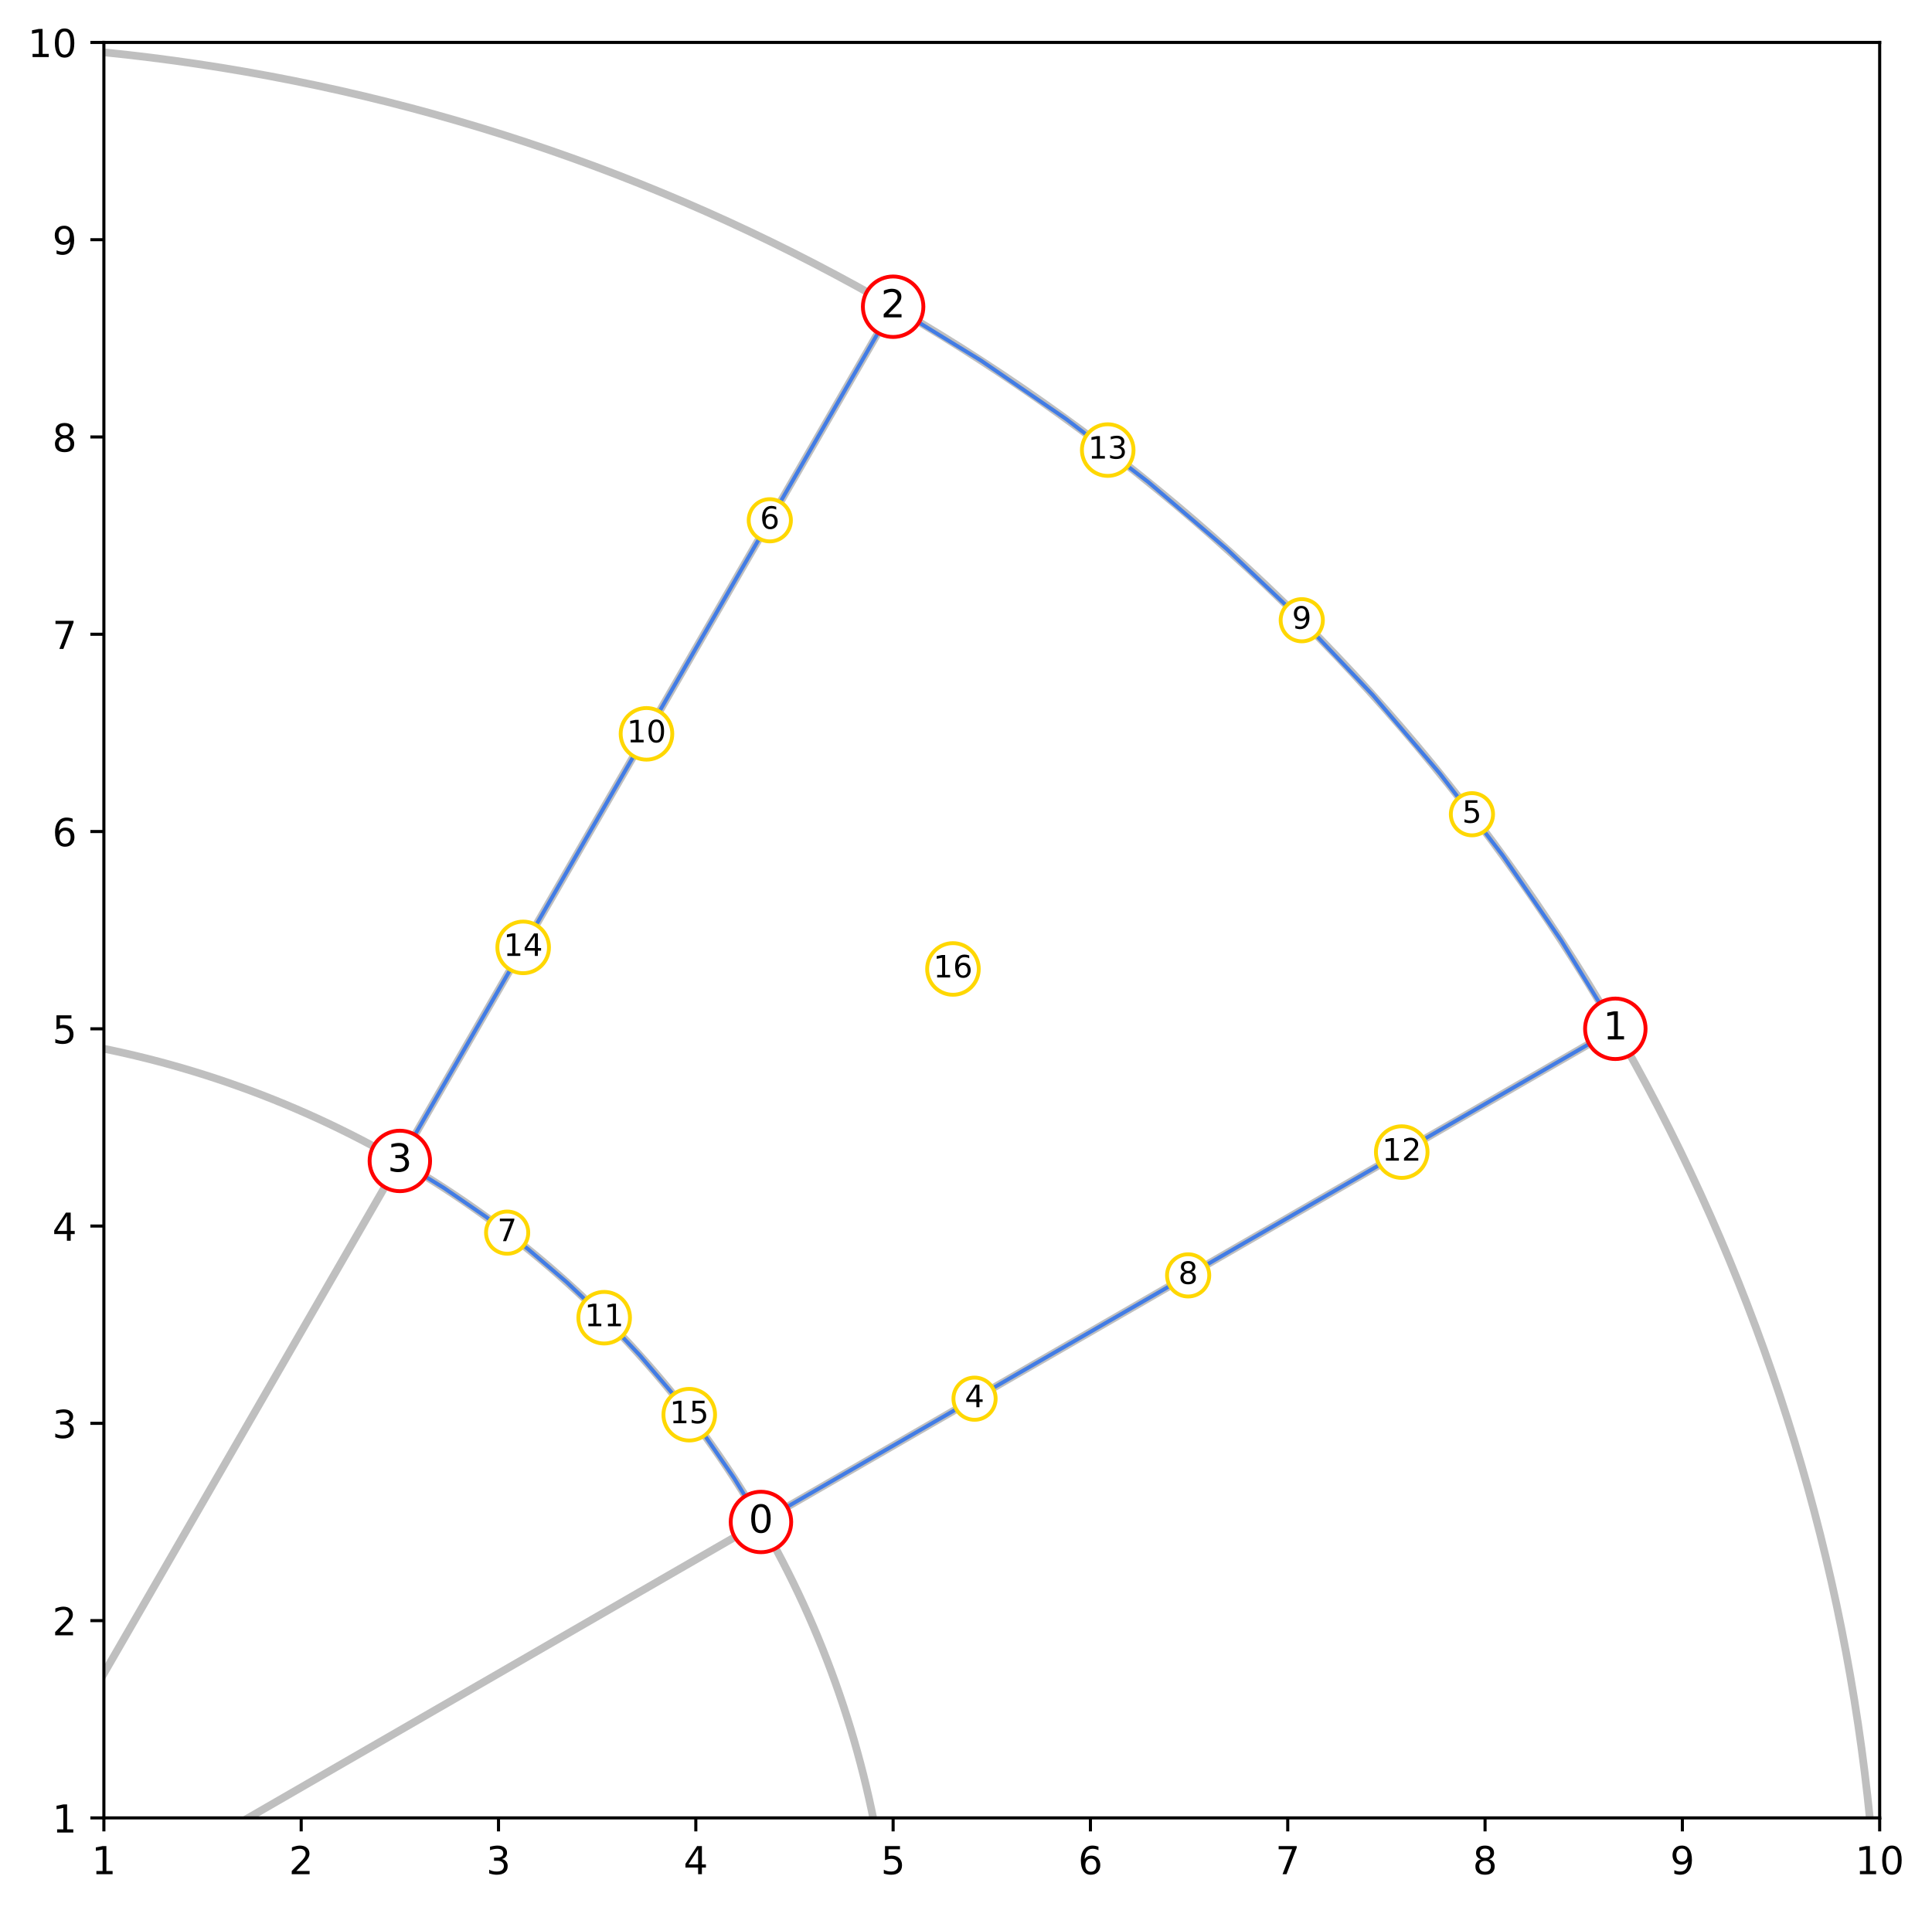
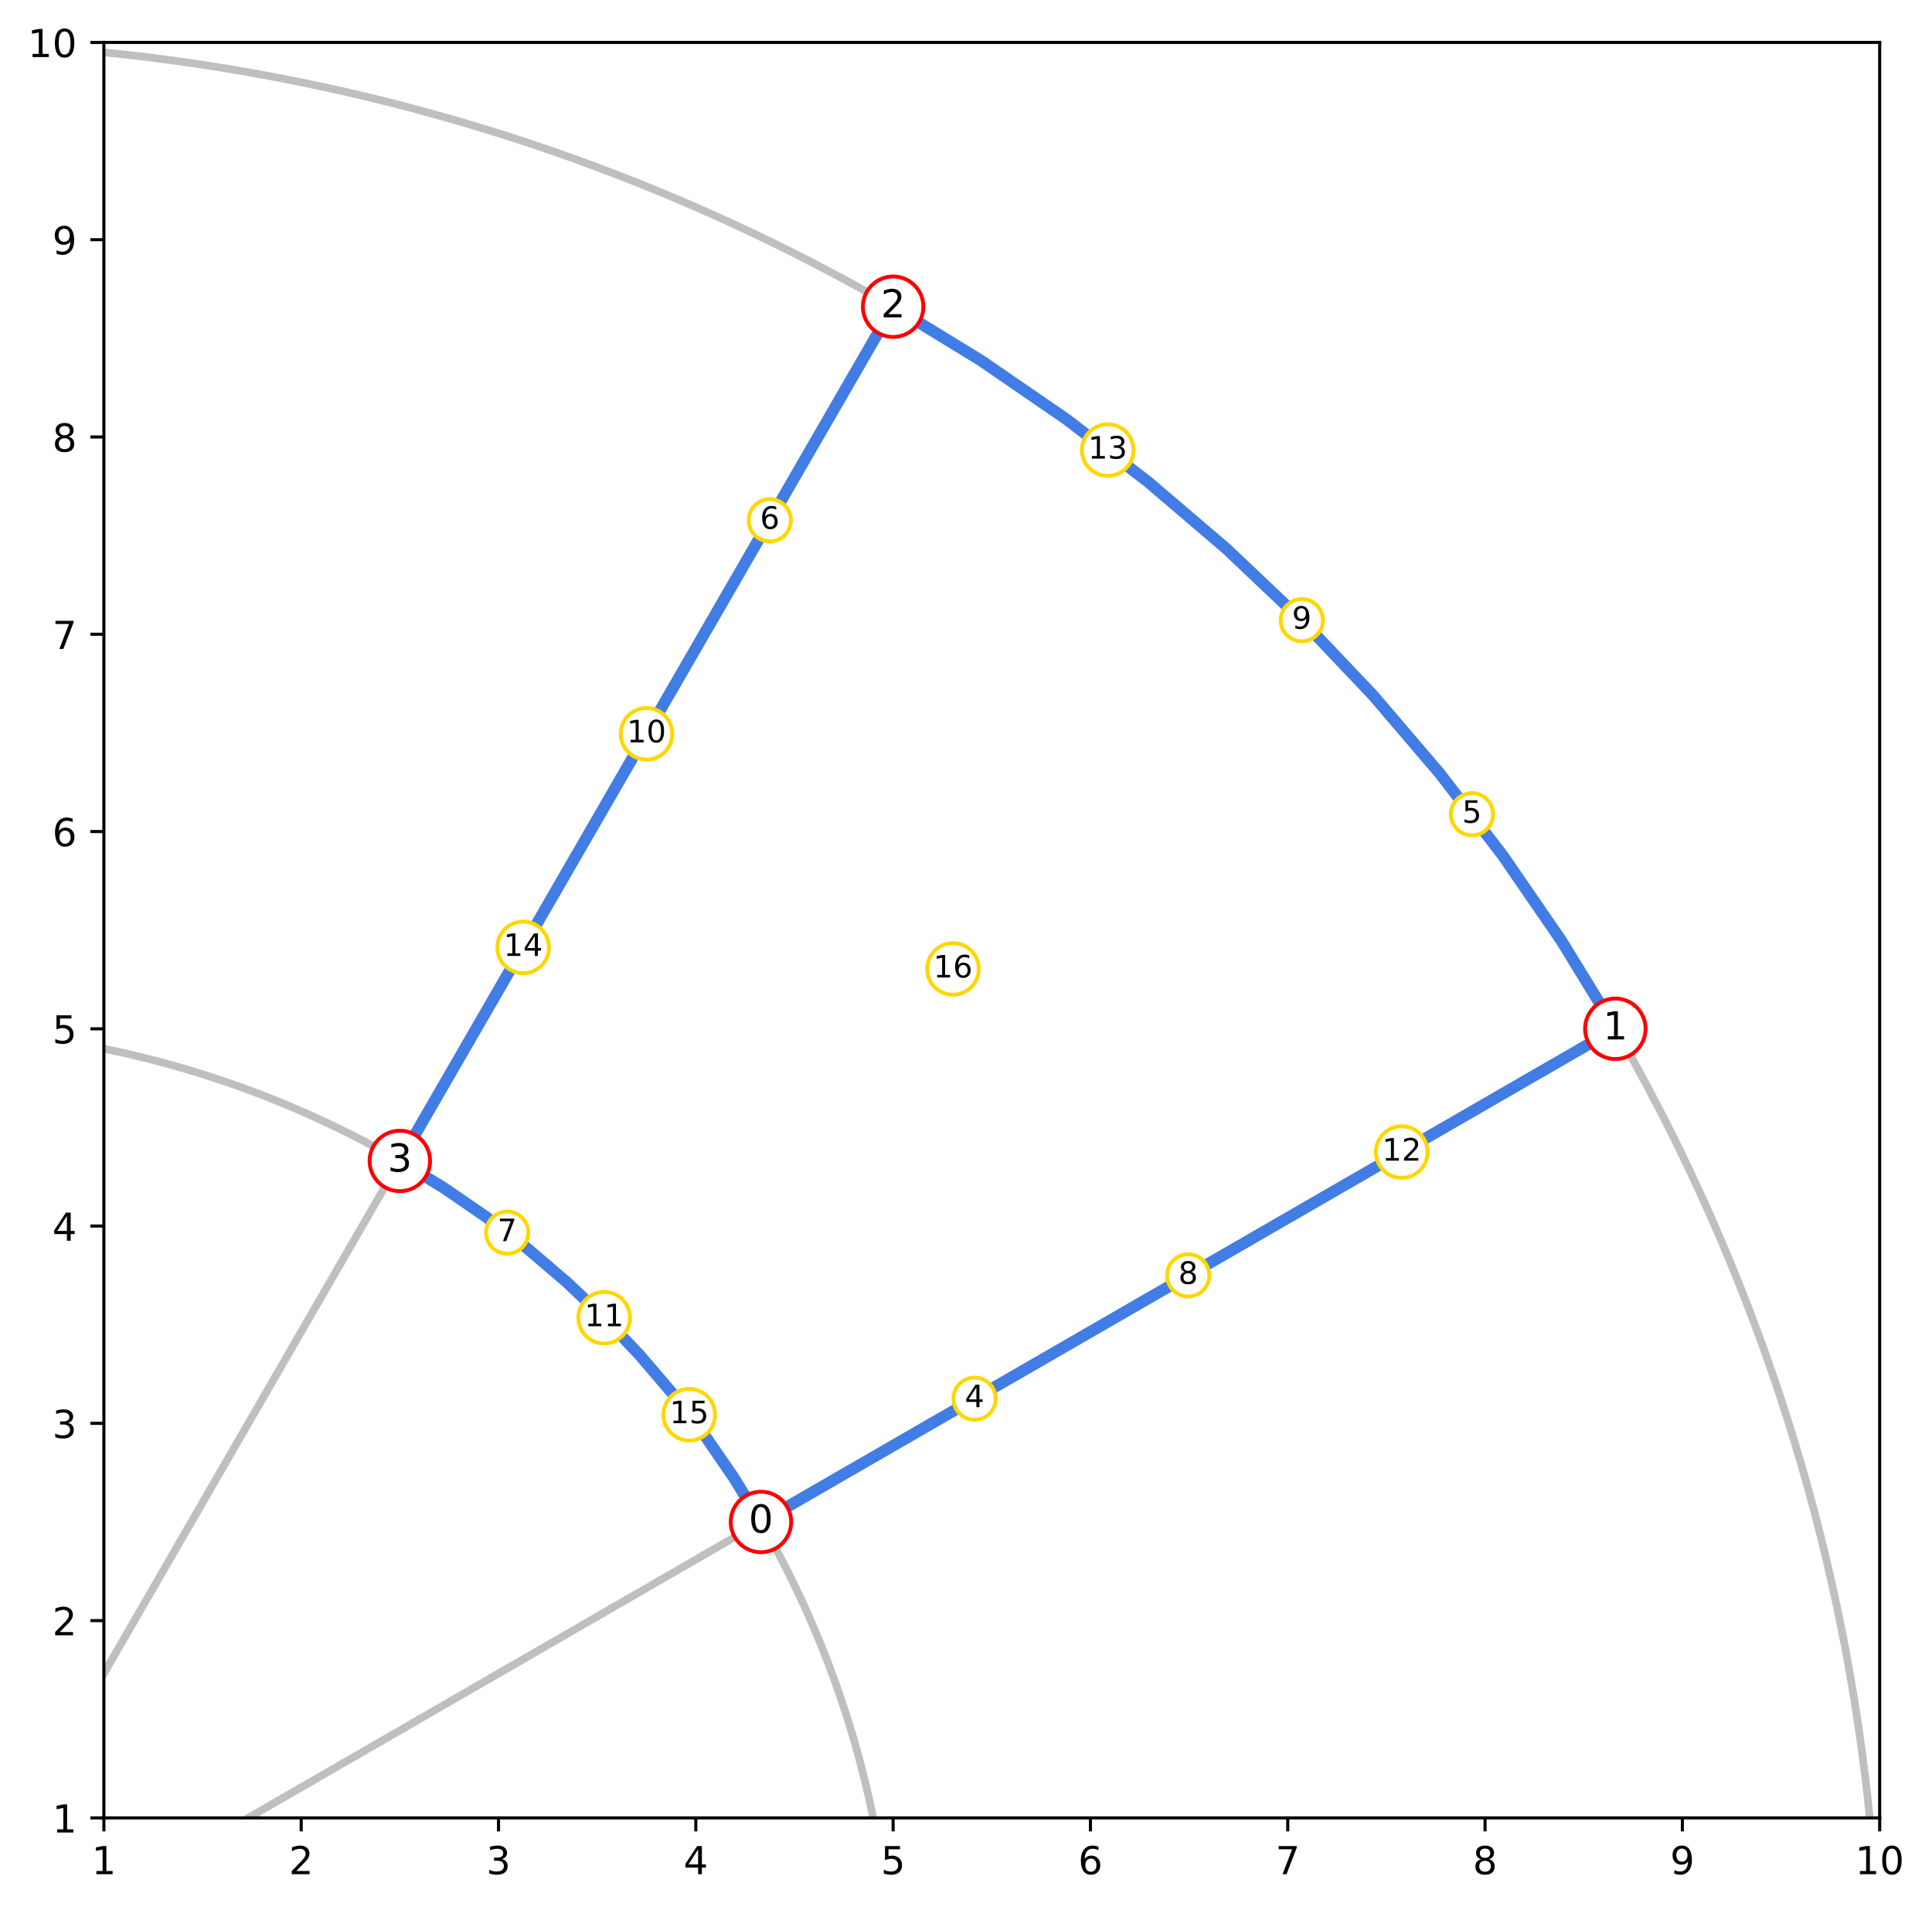
<svg xmlns="http://www.w3.org/2000/svg" xmlns:xlink="http://www.w3.org/1999/xlink" width="500.761pt" height="495.151pt" viewBox="0 0 500.761 495.151" version="1.1">
  <defs>
    <style type="text/css">*{stroke-linejoin: round; stroke-linecap: butt}</style>
  </defs>
  <g id="figure_1">
    <g id="patch_1">
      <path d="M 0 495.151  L 500.761 495.151  L 500.761 0  L 0 0  z " style="fill: #ffffff" />
    </g>
    <g id="axes_1">
      <g id="patch_2">
        <path d="M 26.925 471.273  L 487.199 471.273  L 487.199 10.999  L 26.925 10.999  z " style="fill: #ffffff" />
      </g>
      <g id="patch_3">
-         <path d="M -24.217 778.123  C 43.598 778.123 108.644 751.18 156.596 703.227  C 204.548 655.275 231.491 590.229 231.491 522.415  C 231.491 454.6 204.548 389.554 156.596 341.602  C 108.644 293.65 43.598 266.707 -24.217 266.707  C -92.031 266.707 -157.077 293.65 -205.029 341.602  C -252.981 389.554 -279.924 454.6 -279.924 522.415  C -279.924 590.229 -252.981 655.275 -205.029 703.227  C -157.077 751.18 -92.031 778.123 -24.217 778.123  " clip-path="url(#p66df00ab18)" style="fill: none; stroke: #bfbfbf; stroke-width: 2; stroke-linejoin: miter" />
+         <path d="M -24.217 778.123  C 43.598 778.123 108.644 751.18 156.596 703.227  C 204.548 655.275 231.491 590.229 231.491 522.415  C 231.491 454.6 204.548 389.554 156.596 341.602  C 108.644 293.65 43.598 266.707 -24.217 266.707  C -92.031 266.707 -157.077 293.65 -205.029 341.602  C -252.981 389.554 -279.924 454.6 -279.924 522.415  C -279.924 590.229 -252.981 655.275 -205.029 703.227  C -157.077 751.18 -92.031 778.123 -24.217 778.123  " clip-path="url(#pdb734597de)" style="fill: none; stroke: #bfbfbf; stroke-width: 2; stroke-linejoin: miter" />
      </g>
      <g id="patch_4">
-         <path d="M -24.217 1033.83  C 111.412 1033.83 241.505 979.944 337.409 884.04  C 433.313 788.136 487.199 658.044 487.199 522.415  C 487.199 386.786 433.313 256.694 337.409 160.789  C 241.505 64.885 111.412 10.999 -24.217 10.999  C -159.846 10.999 -289.938 64.885 -385.842 160.789  C -481.746 256.694 -535.632 386.786 -535.632 522.415  C -535.632 658.044 -481.746 788.136 -385.842 884.04  C -289.938 979.944 -159.846 1033.83 -24.217 1033.83  " clip-path="url(#p66df00ab18)" style="fill: none; stroke: #bfbfbf; stroke-width: 2; stroke-linejoin: miter" />
+         <path d="M -24.217 1033.83  C 111.412 1033.83 241.505 979.944 337.409 884.04  C 433.313 788.136 487.199 658.044 487.199 522.415  C 487.199 386.786 433.313 256.694 337.409 160.789  C 241.505 64.885 111.412 10.999 -24.217 10.999  C -159.846 10.999 -289.938 64.885 -385.842 160.789  C -481.746 256.694 -535.632 386.786 -535.632 522.415  C -535.632 658.044 -481.746 788.136 -385.842 884.04  C -289.938 979.944 -159.846 1033.83 -24.217 1033.83  " clip-path="url(#pdb734597de)" style="fill: none; stroke: #bfbfbf; stroke-width: 2; stroke-linejoin: miter" />
      </g>
      <g id="patch_5">
-         <path d="M 21.273 496.151  L 418.682 266.707  " clip-path="url(#p66df00ab18)" style="fill: none; stroke: #bfbfbf; stroke-width: 2; stroke-linejoin: miter" />
+         <path d="M 21.273 496.151  L 418.682 266.707  " clip-path="url(#pdb734597de)" style="fill: none; stroke: #bfbfbf; stroke-width: 2; stroke-linejoin: miter" />
      </g>
      <g id="patch_6">
-         <path d="M -1 482.202  L 231.491 79.516  " clip-path="url(#p66df00ab18)" style="fill: none; stroke: #bfbfbf; stroke-width: 2; stroke-linejoin: miter" />
+         <path d="M -1 482.202  L 231.491 79.516  " clip-path="url(#pdb734597de)" style="fill: none; stroke: #bfbfbf; stroke-width: 2; stroke-linejoin: miter" />
      </g>
      <g id="patch_7">
-         <path d="M 418.682 266.707  L 396.537 279.492  L 374.392 292.278  L 352.247 305.063  L 330.103 317.849  L 307.958 330.634  L 285.813 343.419  L 263.668 356.205  L 241.523 368.99  L 219.378 381.775  L 197.233 394.561  " clip-path="url(#p66df00ab18)" style="fill: none; stroke: #427ce5; stroke-linejoin: miter" />
+         <path d="M 418.682 266.707  L 396.537 279.492  L 374.392 292.278  L 352.247 305.063  L 330.103 317.849  L 307.958 330.634  L 285.813 343.419  L 263.668 356.205  L 241.523 368.99  L 219.378 381.775  L 197.233 394.561  " clip-path="url(#pdb734597de)" style="fill: none; stroke: #427ce5; stroke-width: 3; stroke-linejoin: miter" />
      </g>
      <g id="patch_8">
-         <path d="M 231.491 79.516  L 254.32 93.505  L 276.386 108.671  L 297.628 124.97  L 317.987 142.359  L 337.409 160.789  L 355.839 180.211  L 373.228 200.57  L 389.527 221.812  L 404.693 243.878  L 418.682 266.707  " clip-path="url(#p66df00ab18)" style="fill: none; stroke: #427ce5; stroke-linejoin: miter" />
+         <path d="M 231.491 79.516  L 254.32 93.505  L 276.386 108.671  L 297.628 124.97  L 317.987 142.359  L 337.409 160.789  L 355.839 180.211  L 373.228 200.57  L 389.527 221.812  L 404.693 243.878  L 418.682 266.707  " clip-path="url(#pdb734597de)" style="fill: none; stroke: #427ce5; stroke-width: 3; stroke-linejoin: miter" />
      </g>
      <g id="patch_9">
-         <path d="M 103.637 300.965  L 116.423 278.82  L 129.208 256.675  L 141.993 234.53  L 154.779 212.386  L 167.564 190.241  L 180.35 168.096  L 193.135 145.951  L 205.92 123.806  L 218.706 101.661  L 231.491 79.516  " clip-path="url(#p66df00ab18)" style="fill: none; stroke: #427ce5; stroke-linejoin: miter" />
+         <path d="M 103.637 300.965  L 116.423 278.82  L 129.208 256.675  L 141.993 234.53  L 154.779 212.386  L 167.564 190.241  L 180.35 168.096  L 193.135 145.951  L 205.92 123.806  L 218.706 101.661  L 231.491 79.516  " clip-path="url(#pdb734597de)" style="fill: none; stroke: #427ce5; stroke-width: 3; stroke-linejoin: miter" />
      </g>
      <g id="patch_10">
-         <path d="M 197.233 394.561  L 190.238 383.147  L 182.655 372.114  L 174.506 361.493  L 165.811 351.313  L 156.596 341.602  L 146.885 332.387  L 136.706 323.693  L 126.085 315.543  L 115.052 307.96  L 103.637 300.965  " clip-path="url(#p66df00ab18)" style="fill: none; stroke: #427ce5; stroke-linejoin: miter" />
+         <path d="M 197.233 394.561  L 190.238 383.147  L 182.655 372.114  L 174.506 361.493  L 165.811 351.313  L 156.596 341.602  L 146.885 332.387  L 136.706 323.693  L 126.085 315.543  L 115.052 307.96  L 103.637 300.965  " clip-path="url(#pdb734597de)" style="fill: none; stroke: #427ce5; stroke-width: 3; stroke-linejoin: miter" />
      </g>
      <g id="matplotlib.axis_1">
        <g id="xtick_1">
          <g id="line2d_1">
            <defs>
-               <path id="me6b9db0cad" d="M 0 0  L 0 3.5  " style="stroke: #000000; stroke-width: 0.8" />
+               <path id="m26f77ba591" d="M 0 0  L 0 3.5  " style="stroke: #000000; stroke-width: 0.8" />
            </defs>
            <g>
-               <use xlink:href="#me6b9db0cad" x="26.925" y="471.273" style="stroke: #000000; stroke-width: 0.8" />
+               <use xlink:href="#m26f77ba591" x="26.925" y="471.273" style="stroke: #000000; stroke-width: 0.8" />
            </g>
          </g>
          <g id="text_1">
            <g transform="translate(23.74375 485.8716)scale(0.1 -0.1)">
              <defs>
                <path id="DejaVuSans-31" d="M 794 531  L 1825 531  L 1825 4091  L 703 3866  L 703 4441  L 1819 4666  L 2450 4666  L 2450 531  L 3481 531  L 3481 0  L 794 0  L 794 531  z " transform="scale(0.015625)" />
              </defs>
              <use xlink:href="#DejaVuSans-31" />
            </g>
          </g>
        </g>
        <g id="xtick_2">
          <g id="line2d_2">
            <g>
-               <use xlink:href="#me6b9db0cad" x="78.067" y="471.273" style="stroke: #000000; stroke-width: 0.8" />
+               <use xlink:href="#m26f77ba591" x="78.067" y="471.273" style="stroke: #000000; stroke-width: 0.8" />
            </g>
          </g>
          <g id="text_2">
            <g transform="translate(74.8853 485.8716)scale(0.1 -0.1)">
              <defs>
                <path id="DejaVuSans-32" d="M 1228 531  L 3431 531  L 3431 0  L 469 0  L 469 531  Q 828 903 1448 1529  Q 2069 2156 2228 2338  Q 2531 2678 2651 2914  Q 2772 3150 2772 3378  Q 2772 3750 2511 3984  Q 2250 4219 1831 4219  Q 1534 4219 1204 4116  Q 875 4013 500 3803  L 500 4441  Q 881 4594 1212 4672  Q 1544 4750 1819 4750  Q 2544 4750 2975 4387  Q 3406 4025 3406 3419  Q 3406 3131 3298 2873  Q 3191 2616 2906 2266  Q 2828 2175 2409 1742  Q 1991 1309 1228 531  z " transform="scale(0.015625)" />
              </defs>
              <use xlink:href="#DejaVuSans-32" />
            </g>
          </g>
        </g>
        <g id="xtick_3">
          <g id="line2d_3">
            <g>
-               <use xlink:href="#me6b9db0cad" x="129.208" y="471.273" style="stroke: #000000; stroke-width: 0.8" />
+               <use xlink:href="#m26f77ba591" x="129.208" y="471.273" style="stroke: #000000; stroke-width: 0.8" />
            </g>
          </g>
          <g id="text_3">
            <g transform="translate(126.0269 485.8716)scale(0.1 -0.1)">
              <defs>
                <path id="DejaVuSans-33" d="M 2597 2516  Q 3050 2419 3304 2112  Q 3559 1806 3559 1356  Q 3559 666 3084 287  Q 2609 -91 1734 -91  Q 1441 -91 1130 -33  Q 819 25 488 141  L 488 750  Q 750 597 1062 519  Q 1375 441 1716 441  Q 2309 441 2620 675  Q 2931 909 2931 1356  Q 2931 1769 2642 2001  Q 2353 2234 1838 2234  L 1294 2234  L 1294 2753  L 1863 2753  Q 2328 2753 2575 2939  Q 2822 3125 2822 3475  Q 2822 3834 2567 4026  Q 2313 4219 1838 4219  Q 1578 4219 1281 4162  Q 984 4106 628 3988  L 628 4550  Q 988 4650 1302 4700  Q 1616 4750 1894 4750  Q 2613 4750 3031 4423  Q 3450 4097 3450 3541  Q 3450 3153 3228 2886  Q 3006 2619 2597 2516  z " transform="scale(0.015625)" />
              </defs>
              <use xlink:href="#DejaVuSans-33" />
            </g>
          </g>
        </g>
        <g id="xtick_4">
          <g id="line2d_4">
            <g>
-               <use xlink:href="#me6b9db0cad" x="180.35" y="471.273" style="stroke: #000000; stroke-width: 0.8" />
+               <use xlink:href="#m26f77ba591" x="180.35" y="471.273" style="stroke: #000000; stroke-width: 0.8" />
            </g>
          </g>
          <g id="text_4">
            <g transform="translate(177.1684 485.8716)scale(0.1 -0.1)">
              <defs>
                <path id="DejaVuSans-34" d="M 2419 4116  L 825 1625  L 2419 1625  L 2419 4116  z M 2253 4666  L 3047 4666  L 3047 1625  L 3713 1625  L 3713 1100  L 3047 1100  L 3047 0  L 2419 0  L 2419 1100  L 313 1100  L 313 1709  L 2253 4666  z " transform="scale(0.015625)" />
              </defs>
              <use xlink:href="#DejaVuSans-34" />
            </g>
          </g>
        </g>
        <g id="xtick_5">
          <g id="line2d_5">
            <g>
-               <use xlink:href="#me6b9db0cad" x="231.491" y="471.273" style="stroke: #000000; stroke-width: 0.8" />
+               <use xlink:href="#m26f77ba591" x="231.491" y="471.273" style="stroke: #000000; stroke-width: 0.8" />
            </g>
          </g>
          <g id="text_5">
            <g transform="translate(228.31 485.8716)scale(0.1 -0.1)">
              <defs>
                <path id="DejaVuSans-35" d="M 691 4666  L 3169 4666  L 3169 4134  L 1269 4134  L 1269 2991  Q 1406 3038 1543 3061  Q 1681 3084 1819 3084  Q 2600 3084 3056 2656  Q 3513 2228 3513 1497  Q 3513 744 3044 326  Q 2575 -91 1722 -91  Q 1428 -91 1123 -41  Q 819 9 494 109  L 494 744  Q 775 591 1075 516  Q 1375 441 1709 441  Q 2250 441 2565 725  Q 2881 1009 2881 1497  Q 2881 1984 2565 2268  Q 2250 2553 1709 2553  Q 1456 2553 1204 2497  Q 953 2441 691 2322  L 691 4666  z " transform="scale(0.015625)" />
              </defs>
              <use xlink:href="#DejaVuSans-35" />
            </g>
          </g>
        </g>
        <g id="xtick_6">
          <g id="line2d_6">
            <g>
-               <use xlink:href="#me6b9db0cad" x="282.633" y="471.273" style="stroke: #000000; stroke-width: 0.8" />
+               <use xlink:href="#m26f77ba591" x="282.633" y="471.273" style="stroke: #000000; stroke-width: 0.8" />
            </g>
          </g>
          <g id="text_6">
            <g transform="translate(279.4515 485.8716)scale(0.1 -0.1)">
              <defs>
                <path id="DejaVuSans-36" d="M 2113 2584  Q 1688 2584 1439 2293  Q 1191 2003 1191 1497  Q 1191 994 1439 701  Q 1688 409 2113 409  Q 2538 409 2786 701  Q 3034 994 3034 1497  Q 3034 2003 2786 2293  Q 2538 2584 2113 2584  z M 3366 4563  L 3366 3988  Q 3128 4100 2886 4159  Q 2644 4219 2406 4219  Q 1781 4219 1451 3797  Q 1122 3375 1075 2522  Q 1259 2794 1537 2939  Q 1816 3084 2150 3084  Q 2853 3084 3261 2657  Q 3669 2231 3669 1497  Q 3669 778 3244 343  Q 2819 -91 2113 -91  Q 1303 -91 875 529  Q 447 1150 447 2328  Q 447 3434 972 4092  Q 1497 4750 2381 4750  Q 2619 4750 2861 4703  Q 3103 4656 3366 4563  z " transform="scale(0.015625)" />
              </defs>
              <use xlink:href="#DejaVuSans-36" />
            </g>
          </g>
        </g>
        <g id="xtick_7">
          <g id="line2d_7">
            <g>
-               <use xlink:href="#me6b9db0cad" x="333.774" y="471.273" style="stroke: #000000; stroke-width: 0.8" />
+               <use xlink:href="#m26f77ba591" x="333.774" y="471.273" style="stroke: #000000; stroke-width: 0.8" />
            </g>
          </g>
          <g id="text_7">
            <g transform="translate(330.5931 485.8716)scale(0.1 -0.1)">
              <defs>
                <path id="DejaVuSans-37" d="M 525 4666  L 3525 4666  L 3525 4397  L 1831 0  L 1172 0  L 2766 4134  L 525 4134  L 525 4666  z " transform="scale(0.015625)" />
              </defs>
              <use xlink:href="#DejaVuSans-37" />
            </g>
          </g>
        </g>
        <g id="xtick_8">
          <g id="line2d_8">
            <g>
-               <use xlink:href="#me6b9db0cad" x="384.916" y="471.273" style="stroke: #000000; stroke-width: 0.8" />
+               <use xlink:href="#m26f77ba591" x="384.916" y="471.273" style="stroke: #000000; stroke-width: 0.8" />
            </g>
          </g>
          <g id="text_8">
            <g transform="translate(381.7346 485.8716)scale(0.1 -0.1)">
              <defs>
                <path id="DejaVuSans-38" d="M 2034 2216  Q 1584 2216 1326 1975  Q 1069 1734 1069 1313  Q 1069 891 1326 650  Q 1584 409 2034 409  Q 2484 409 2743 651  Q 3003 894 3003 1313  Q 3003 1734 2745 1975  Q 2488 2216 2034 2216  z M 1403 2484  Q 997 2584 770 2862  Q 544 3141 544 3541  Q 544 4100 942 4425  Q 1341 4750 2034 4750  Q 2731 4750 3128 4425  Q 3525 4100 3525 3541  Q 3525 3141 3298 2862  Q 3072 2584 2669 2484  Q 3125 2378 3379 2068  Q 3634 1759 3634 1313  Q 3634 634 3220 271  Q 2806 -91 2034 -91  Q 1263 -91 848 271  Q 434 634 434 1313  Q 434 1759 690 2068  Q 947 2378 1403 2484  z M 1172 3481  Q 1172 3119 1398 2916  Q 1625 2713 2034 2713  Q 2441 2713 2670 2916  Q 2900 3119 2900 3481  Q 2900 3844 2670 4047  Q 2441 4250 2034 4250  Q 1625 4250 1398 4047  Q 1172 3844 1172 3481  z " transform="scale(0.015625)" />
              </defs>
              <use xlink:href="#DejaVuSans-38" />
            </g>
          </g>
        </g>
        <g id="xtick_9">
          <g id="line2d_9">
            <g>
-               <use xlink:href="#me6b9db0cad" x="436.057" y="471.273" style="stroke: #000000; stroke-width: 0.8" />
+               <use xlink:href="#m26f77ba591" x="436.057" y="471.273" style="stroke: #000000; stroke-width: 0.8" />
            </g>
          </g>
          <g id="text_9">
            <g transform="translate(432.8762 485.8716)scale(0.1 -0.1)">
              <defs>
                <path id="DejaVuSans-39" d="M 703 97  L 703 672  Q 941 559 1184 500  Q 1428 441 1663 441  Q 2288 441 2617 861  Q 2947 1281 2994 2138  Q 2813 1869 2534 1725  Q 2256 1581 1919 1581  Q 1219 1581 811 2004  Q 403 2428 403 3163  Q 403 3881 828 4315  Q 1253 4750 1959 4750  Q 2769 4750 3195 4129  Q 3622 3509 3622 2328  Q 3622 1225 3098 567  Q 2575 -91 1691 -91  Q 1453 -91 1209 -44  Q 966 3 703 97  z M 1959 2075  Q 2384 2075 2632 2365  Q 2881 2656 2881 3163  Q 2881 3666 2632 3958  Q 2384 4250 1959 4250  Q 1534 4250 1286 3958  Q 1038 3666 1038 3163  Q 1038 2656 1286 2365  Q 1534 2075 1959 2075  z " transform="scale(0.015625)" />
              </defs>
              <use xlink:href="#DejaVuSans-39" />
            </g>
          </g>
        </g>
        <g id="xtick_10">
          <g id="line2d_10">
            <g>
-               <use xlink:href="#me6b9db0cad" x="487.199" y="471.273" style="stroke: #000000; stroke-width: 0.8" />
+               <use xlink:href="#m26f77ba591" x="487.199" y="471.273" style="stroke: #000000; stroke-width: 0.8" />
            </g>
          </g>
          <g id="text_10">
            <g transform="translate(480.8365 485.8716)scale(0.1 -0.1)">
              <defs>
                <path id="DejaVuSans-30" d="M 2034 4250  Q 1547 4250 1301 3770  Q 1056 3291 1056 2328  Q 1056 1369 1301 889  Q 1547 409 2034 409  Q 2525 409 2770 889  Q 3016 1369 3016 2328  Q 3016 3291 2770 3770  Q 2525 4250 2034 4250  z M 2034 4750  Q 2819 4750 3233 4129  Q 3647 3509 3647 2328  Q 3647 1150 3233 529  Q 2819 -91 2034 -91  Q 1250 -91 836 529  Q 422 1150 422 2328  Q 422 3509 836 4129  Q 1250 4750 2034 4750  z " transform="scale(0.015625)" />
              </defs>
              <use xlink:href="#DejaVuSans-31" />
              <use xlink:href="#DejaVuSans-30" x="63.623" />
            </g>
          </g>
        </g>
      </g>
      <g id="matplotlib.axis_2">
        <g id="ytick_1">
          <g id="line2d_11">
            <defs>
-               <path id="mcc51a5cc33" d="M 0 0  L -3.5 0  " style="stroke: #000000; stroke-width: 0.8" />
+               <path id="mddb3f164d2" d="M 0 0  L -3.5 0  " style="stroke: #000000; stroke-width: 0.8" />
            </defs>
            <g>
-               <use xlink:href="#mcc51a5cc33" x="26.925" y="471.273" style="stroke: #000000; stroke-width: 0.8" />
+               <use xlink:href="#mddb3f164d2" x="26.925" y="471.273" style="stroke: #000000; stroke-width: 0.8" />
            </g>
          </g>
          <g id="text_11">
            <g transform="translate(13.5625 475.0724)scale(0.1 -0.1)">
              <use xlink:href="#DejaVuSans-31" />
            </g>
          </g>
        </g>
        <g id="ytick_2">
          <g id="line2d_12">
            <g>
-               <use xlink:href="#mcc51a5cc33" x="26.925" y="420.132" style="stroke: #000000; stroke-width: 0.8" />
+               <use xlink:href="#mddb3f164d2" x="26.925" y="420.132" style="stroke: #000000; stroke-width: 0.8" />
            </g>
          </g>
          <g id="text_12">
            <g transform="translate(13.5625 423.9309)scale(0.1 -0.1)">
              <use xlink:href="#DejaVuSans-32" />
            </g>
          </g>
        </g>
        <g id="ytick_3">
          <g id="line2d_13">
            <g>
-               <use xlink:href="#mcc51a5cc33" x="26.925" y="368.99" style="stroke: #000000; stroke-width: 0.8" />
+               <use xlink:href="#mddb3f164d2" x="26.925" y="368.99" style="stroke: #000000; stroke-width: 0.8" />
            </g>
          </g>
          <g id="text_13">
            <g transform="translate(13.5625 372.7893)scale(0.1 -0.1)">
              <use xlink:href="#DejaVuSans-33" />
            </g>
          </g>
        </g>
        <g id="ytick_4">
          <g id="line2d_14">
            <g>
-               <use xlink:href="#mcc51a5cc33" x="26.925" y="317.849" style="stroke: #000000; stroke-width: 0.8" />
+               <use xlink:href="#mddb3f164d2" x="26.925" y="317.849" style="stroke: #000000; stroke-width: 0.8" />
            </g>
          </g>
          <g id="text_14">
            <g transform="translate(13.5625 321.6478)scale(0.1 -0.1)">
              <use xlink:href="#DejaVuSans-34" />
            </g>
          </g>
        </g>
        <g id="ytick_5">
          <g id="line2d_15">
            <g>
-               <use xlink:href="#mcc51a5cc33" x="26.925" y="266.707" style="stroke: #000000; stroke-width: 0.8" />
+               <use xlink:href="#mddb3f164d2" x="26.925" y="266.707" style="stroke: #000000; stroke-width: 0.8" />
            </g>
          </g>
          <g id="text_15">
            <g transform="translate(13.5625 270.5062)scale(0.1 -0.1)">
              <use xlink:href="#DejaVuSans-35" />
            </g>
          </g>
        </g>
        <g id="ytick_6">
          <g id="line2d_16">
            <g>
-               <use xlink:href="#mcc51a5cc33" x="26.925" y="215.565" style="stroke: #000000; stroke-width: 0.8" />
+               <use xlink:href="#mddb3f164d2" x="26.925" y="215.565" style="stroke: #000000; stroke-width: 0.8" />
            </g>
          </g>
          <g id="text_16">
            <g transform="translate(13.5625 219.3646)scale(0.1 -0.1)">
              <use xlink:href="#DejaVuSans-36" />
            </g>
          </g>
        </g>
        <g id="ytick_7">
          <g id="line2d_17">
            <g>
-               <use xlink:href="#mcc51a5cc33" x="26.925" y="164.424" style="stroke: #000000; stroke-width: 0.8" />
+               <use xlink:href="#mddb3f164d2" x="26.925" y="164.424" style="stroke: #000000; stroke-width: 0.8" />
            </g>
          </g>
          <g id="text_17">
            <g transform="translate(13.5625 168.2231)scale(0.1 -0.1)">
              <use xlink:href="#DejaVuSans-37" />
            </g>
          </g>
        </g>
        <g id="ytick_8">
          <g id="line2d_18">
            <g>
-               <use xlink:href="#mcc51a5cc33" x="26.925" y="113.282" style="stroke: #000000; stroke-width: 0.8" />
+               <use xlink:href="#mddb3f164d2" x="26.925" y="113.282" style="stroke: #000000; stroke-width: 0.8" />
            </g>
          </g>
          <g id="text_18">
            <g transform="translate(13.5625 117.0815)scale(0.1 -0.1)">
              <use xlink:href="#DejaVuSans-38" />
            </g>
          </g>
        </g>
        <g id="ytick_9">
          <g id="line2d_19">
            <g>
-               <use xlink:href="#mcc51a5cc33" x="26.925" y="62.141" style="stroke: #000000; stroke-width: 0.8" />
+               <use xlink:href="#mddb3f164d2" x="26.925" y="62.141" style="stroke: #000000; stroke-width: 0.8" />
            </g>
          </g>
          <g id="text_19">
            <g transform="translate(13.5625 65.93999)scale(0.1 -0.1)">
              <use xlink:href="#DejaVuSans-39" />
            </g>
          </g>
        </g>
        <g id="ytick_10">
          <g id="line2d_20">
            <g>
-               <use xlink:href="#mcc51a5cc33" x="26.925" y="10.999" style="stroke: #000000; stroke-width: 0.8" />
+               <use xlink:href="#mddb3f164d2" x="26.925" y="10.999" style="stroke: #000000; stroke-width: 0.8" />
            </g>
          </g>
          <g id="text_20">
            <g transform="translate(7.2 14.79844)scale(0.1 -0.1)">
              <use xlink:href="#DejaVuSans-31" />
              <use xlink:href="#DejaVuSans-30" x="63.623" />
            </g>
          </g>
        </g>
      </g>
      <g id="patch_11">
        <path d="M 26.925 471.273  L 26.925 10.999  " style="fill: none; stroke: #000000; stroke-width: 0.8; stroke-linejoin: miter; stroke-linecap: square" />
      </g>
      <g id="patch_12">
        <path d="M 487.199 471.273  L 487.199 10.999  " style="fill: none; stroke: #000000; stroke-width: 0.8; stroke-linejoin: miter; stroke-linecap: square" />
      </g>
      <g id="patch_13">
        <path d="M 26.925 471.273  L 487.199 471.273  " style="fill: none; stroke: #000000; stroke-width: 0.8; stroke-linejoin: miter; stroke-linecap: square" />
      </g>
      <g id="patch_14">
        <path d="M 26.925 10.999  L 487.199 10.999  " style="fill: none; stroke: #000000; stroke-width: 0.8; stroke-linejoin: miter; stroke-linecap: square" />
      </g>
      <g id="text_21">
        <g id="patch_15">
          <path d="M 197.233 402.4  C 199.312 402.4 201.306 401.574 202.776 400.104  C 204.246 398.634 205.072 396.64 205.072 394.561  C 205.072 392.482 204.246 390.488 202.776 389.018  C 201.306 387.548 199.312 386.722 197.233 386.722  C 195.154 386.722 193.16 387.548 191.69 389.018  C 190.22 390.488 189.394 392.482 189.394 394.561  C 189.394 396.64 190.22 398.634 191.69 400.104  C 193.16 401.574 195.154 402.4 197.233 402.4  z " style="fill: #ffffff; stroke: #ff0000; stroke-linejoin: miter" />
        </g>
        <g transform="translate(194.0516 397.3202)scale(0.1 -0.1)">
          <use xlink:href="#DejaVuSans-30" />
        </g>
      </g>
      <g id="text_22">
        <g id="patch_16">
          <path d="M 418.682 274.546  C 420.761 274.546 422.755 273.72 424.225 272.25  C 425.695 270.78 426.521 268.786 426.521 266.707  C 426.521 264.628 425.695 262.634 424.225 261.164  C 422.755 259.694 420.761 258.868 418.682 258.868  C 416.603 258.868 414.609 259.694 413.139 261.164  C 411.669 262.634 410.843 264.628 410.843 266.707  C 410.843 268.786 411.669 270.78 413.139 272.25  C 414.609 273.72 416.603 274.546 418.682 274.546  z " style="fill: #ffffff; stroke: #ff0000; stroke-linejoin: miter" />
        </g>
        <g transform="translate(415.501 269.4664)scale(0.1 -0.1)">
          <use xlink:href="#DejaVuSans-31" />
        </g>
      </g>
      <g id="text_23">
        <g id="patch_17">
          <path d="M 231.491 87.355  C 233.57 87.355 235.564 86.529 237.034 85.059  C 238.504 83.589 239.33 81.595 239.33 79.516  C 239.33 77.437 238.504 75.443 237.034 73.973  C 235.564 72.503 233.57 71.677 231.491 71.677  C 229.412 71.677 227.418 72.503 225.948 73.973  C 224.478 75.443 223.652 77.437 223.652 79.516  C 223.652 81.595 224.478 83.589 225.948 85.059  C 227.418 86.529 229.412 87.355 231.491 87.355  z " style="fill: #ffffff; stroke: #ff0000; stroke-linejoin: miter" />
        </g>
        <g transform="translate(228.31 82.27528)scale(0.1 -0.1)">
          <use xlink:href="#DejaVuSans-32" />
        </g>
      </g>
      <g id="text_24">
        <g id="patch_18">
          <path d="M 103.637 308.804  C 105.716 308.804 107.71 307.978 109.18 306.508  C 110.65 305.038 111.476 303.044 111.476 300.965  C 111.476 298.886 110.65 296.892 109.18 295.422  C 107.71 293.952 105.716 293.126 103.637 293.126  C 101.558 293.126 99.564 293.952 98.094 295.422  C 96.624 296.892 95.798 298.886 95.798 300.965  C 95.798 303.044 96.624 305.038 98.094 306.508  C 99.564 307.978 101.558 308.804 103.637 308.804  z " style="fill: #ffffff; stroke: #ff0000; stroke-linejoin: miter" />
        </g>
        <g transform="translate(100.4561 303.7247)scale(0.1 -0.1)">
          <use xlink:href="#DejaVuSans-33" />
        </g>
      </g>
      <g id="text_25">
        <g id="patch_19">
          <path d="M 252.595 368.069  C 254.046 368.069 255.438 367.492 256.464 366.466  C 257.49 365.44 258.066 364.048 258.066 362.597  C 258.066 361.146 257.49 359.755 256.464 358.729  C 255.438 357.703 254.046 357.126 252.595 357.126  C 251.144 357.126 249.752 357.703 248.726 358.729  C 247.7 359.755 247.124 361.146 247.124 362.597  C 247.124 364.048 247.7 365.44 248.726 366.466  C 249.752 367.492 251.144 368.069 252.595 368.069  z " style="fill: #ffffff; stroke: #ffd700; stroke-linejoin: miter" />
        </g>
        <g transform="translate(250.0502 364.8049)scale(0.08 -0.08)">
          <use xlink:href="#DejaVuSans-34" />
        </g>
      </g>
      <g id="text_26">
        <g id="patch_20">
          <path d="M 381.517 216.556  C 382.968 216.556 384.359 215.979 385.385 214.953  C 386.411 213.927 386.988 212.536 386.988 211.085  C 386.988 209.634 386.411 208.242 385.385 207.216  C 384.359 206.19 382.968 205.613 381.517 205.613  C 380.066 205.613 378.674 206.19 377.648 207.216  C 376.622 208.242 376.045 209.634 376.045 211.085  C 376.045 212.536 376.622 213.927 377.648 214.953  C 378.674 215.979 380.066 216.556 381.517 216.556  z " style="fill: #ffffff; stroke: #ffd700; stroke-linejoin: miter" />
        </g>
        <g transform="translate(378.9717 213.2922)scale(0.08 -0.08)">
          <use xlink:href="#DejaVuSans-35" />
        </g>
      </g>
      <g id="text_27">
        <g id="patch_21">
          <path d="M 199.528 140.35  C 200.979 140.35 202.37 139.773 203.396 138.747  C 204.423 137.721 204.999 136.329 204.999 134.878  C 204.999 133.427 204.423 132.036 203.396 131.01  C 202.37 129.983 200.979 129.407 199.528 129.407  C 198.077 129.407 196.685 129.983 195.659 131.01  C 194.633 132.036 194.056 133.427 194.056 134.878  C 194.056 136.329 194.633 137.721 195.659 138.747  C 196.685 139.773 198.077 140.35 199.528 140.35  z " style="fill: #ffffff; stroke: #ffd700; stroke-linejoin: miter" />
        </g>
        <g transform="translate(196.9827 137.0858)scale(0.08 -0.08)">
          <use xlink:href="#DejaVuSans-36" />
        </g>
      </g>
      <g id="text_28">
        <g id="patch_22">
          <path d="M 131.448 325.019  C 132.899 325.019 134.291 324.443 135.317 323.417  C 136.343 322.391 136.92 320.999 136.92 319.548  C 136.92 318.097 136.343 316.705 135.317 315.679  C 134.291 314.653 132.899 314.077 131.448 314.077  C 129.997 314.077 128.606 314.653 127.58 315.679  C 126.554 316.705 125.977 318.097 125.977 319.548  C 125.977 320.999 126.554 322.391 127.58 323.417  C 128.606 324.443 129.997 325.019 131.448 325.019  z " style="fill: #ffffff; stroke: #ffd700; stroke-linejoin: miter" />
        </g>
        <g transform="translate(128.9035 321.7556)scale(0.08 -0.08)">
          <use xlink:href="#DejaVuSans-37" />
        </g>
      </g>
      <g id="text_29">
        <g id="patch_23">
          <path d="M 307.958 336.105  C 309.409 336.105 310.8 335.529 311.826 334.503  C 312.852 333.477 313.429 332.085 313.429 330.634  C 313.429 329.183 312.852 327.791 311.826 326.765  C 310.8 325.739 309.409 325.163 307.958 325.163  C 306.507 325.163 305.115 325.739 304.089 326.765  C 303.063 327.791 302.486 329.183 302.486 330.634  C 302.486 332.085 303.063 333.477 304.089 334.503  C 305.115 335.529 306.507 336.105 307.958 336.105  z " style="fill: #ffffff; stroke: #ffd700; stroke-linejoin: miter" />
        </g>
        <g transform="translate(305.4126 332.8414)scale(0.08 -0.08)">
          <use xlink:href="#DejaVuSans-38" />
        </g>
      </g>
      <g id="text_30">
        <g id="patch_24">
          <path d="M 337.409 166.261  C 338.86 166.261 340.252 165.684 341.278 164.658  C 342.304 163.632 342.88 162.24 342.88 160.789  C 342.88 159.338 342.304 157.947 341.278 156.921  C 340.252 155.895 338.86 155.318 337.409 155.318  C 335.958 155.318 334.566 155.895 333.54 156.921  C 332.514 157.947 331.938 159.338 331.938 160.789  C 331.938 162.24 332.514 163.632 333.54 164.658  C 334.566 165.684 335.958 166.261 337.409 166.261  z " style="fill: #ffffff; stroke: #ffd700; stroke-linejoin: miter" />
        </g>
        <g transform="translate(334.8638 162.9969)scale(0.08 -0.08)">
          <use xlink:href="#DejaVuSans-39" />
        </g>
      </g>
      <g id="text_31">
        <g id="patch_25">
          <path d="M 167.564 196.931  C 169.338 196.931 171.04 196.226 172.295 194.971  C 173.549 193.717 174.254 192.015 174.254 190.241  C 174.254 188.466 173.549 186.765 172.295 185.51  C 171.04 184.256 169.338 183.551 167.564 183.551  C 165.79 183.551 164.088 184.256 162.834 185.51  C 161.579 186.765 160.874 188.466 160.874 190.241  C 160.874 192.015 161.579 193.717 162.834 194.971  C 164.088 196.226 165.79 196.931 167.564 196.931  z " style="fill: #ffffff; stroke: #ffd700; stroke-linejoin: miter" />
        </g>
        <g transform="translate(162.4743 192.4481)scale(0.08 -0.08)">
          <use xlink:href="#DejaVuSans-31" />
          <use xlink:href="#DejaVuSans-30" x="63.623" />
        </g>
      </g>
      <g id="text_32">
        <g id="patch_26">
          <path d="M 156.596 348.292  C 158.37 348.292 160.072 347.587 161.327 346.333  C 162.581 345.078 163.286 343.376 163.286 341.602  C 163.286 339.828 162.581 338.126 161.327 336.872  C 160.072 335.617 158.37 334.912 156.596 334.912  C 154.822 334.912 153.12 335.617 151.866 336.872  C 150.611 338.126 149.906 339.828 149.906 341.602  C 149.906 343.376 150.611 345.078 151.866 346.333  C 153.12 347.587 154.822 348.292 156.596 348.292  z " style="fill: #ffffff; stroke: #ffd700; stroke-linejoin: miter" />
        </g>
        <g transform="translate(151.5061 343.8096)scale(0.08 -0.08)">
          <use xlink:href="#DejaVuSans-31" />
          <use xlink:href="#DejaVuSans-31" x="63.623" />
        </g>
      </g>
      <g id="text_33">
        <g id="patch_27">
          <path d="M 363.32 305.36  C 365.094 305.36 366.796 304.656 368.05 303.401  C 369.305 302.146 370.01 300.445 370.01 298.67  C 370.01 296.896 369.305 295.194 368.05 293.94  C 366.796 292.685 365.094 291.98 363.32 291.98  C 361.546 291.98 359.844 292.685 358.589 293.94  C 357.335 295.194 356.63 296.896 356.63 298.67  C 356.63 300.445 357.335 302.146 358.589 303.401  C 359.844 304.656 361.546 305.36 363.32 305.36  z " style="fill: #ffffff; stroke: #ffd700; stroke-linejoin: miter" />
        </g>
        <g transform="translate(358.2299 300.878)scale(0.08 -0.08)">
          <use xlink:href="#DejaVuSans-31" />
          <use xlink:href="#DejaVuSans-32" x="63.623" />
        </g>
      </g>
      <g id="text_34">
        <g id="patch_28">
          <path d="M 287.113 123.372  C 288.888 123.372 290.589 122.667 291.844 121.412  C 293.099 120.158 293.803 118.456 293.803 116.682  C 293.803 114.907 293.099 113.206 291.844 111.951  C 290.589 110.696 288.888 109.992 287.113 109.992  C 285.339 109.992 283.638 110.696 282.383 111.951  C 281.128 113.206 280.423 114.907 280.423 116.682  C 280.423 118.456 281.128 120.158 282.383 121.412  C 283.638 122.667 285.339 123.372 287.113 123.372  z " style="fill: #ffffff; stroke: #ffd700; stroke-linejoin: miter" />
        </g>
        <g transform="translate(282.0235 118.889)scale(0.08 -0.08)">
          <use xlink:href="#DejaVuSans-31" />
          <use xlink:href="#DejaVuSans-33" x="63.623" />
        </g>
      </g>
      <g id="text_35">
        <g id="patch_29">
          <path d="M 135.601 252.293  C 137.375 252.293 139.077 251.588 140.331 250.334  C 141.586 249.079 142.291 247.377 142.291 245.603  C 142.291 243.829 141.586 242.127 140.331 240.872  C 139.077 239.618 137.375 238.913 135.601 238.913  C 133.827 238.913 132.125 239.618 130.87 240.872  C 129.616 242.127 128.911 243.829 128.911 245.603  C 128.911 247.377 129.616 249.079 130.87 250.334  C 132.125 251.588 133.827 252.293 135.601 252.293  z " style="fill: #ffffff; stroke: #ffd700; stroke-linejoin: miter" />
        </g>
        <g transform="translate(130.5108 247.8105)scale(0.08 -0.08)">
          <use xlink:href="#DejaVuSans-31" />
          <use xlink:href="#DejaVuSans-34" x="63.623" />
        </g>
      </g>
      <g id="text_36">
        <g id="patch_30">
          <path d="M 178.65 373.44  C 180.424 373.44 182.126 372.735 183.381 371.48  C 184.635 370.226 185.34 368.524 185.34 366.75  C 185.34 364.976 184.635 363.274 183.381 362.019  C 182.126 360.765 180.424 360.06 178.65 360.06  C 176.876 360.06 175.174 360.765 173.92 362.019  C 172.665 363.274 171.96 364.976 171.96 366.75  C 171.96 368.524 172.665 370.226 173.92 371.48  C 175.174 372.735 176.876 373.44 178.65 373.44  z " style="fill: #ffffff; stroke: #ffd700; stroke-linejoin: miter" />
        </g>
        <g transform="translate(173.5601 368.9572)scale(0.08 -0.08)">
          <use xlink:href="#DejaVuSans-31" />
          <use xlink:href="#DejaVuSans-35" x="63.623" />
        </g>
      </g>
      <g id="text_37">
        <g id="patch_31">
          <path d="M 247.002 257.886  C 248.777 257.886 250.478 257.181 251.733 255.926  C 252.988 254.672 253.692 252.97 253.692 251.196  C 253.692 249.421 252.988 247.72 251.733 246.465  C 250.478 245.211 248.777 244.506 247.002 244.506  C 245.228 244.506 243.526 245.211 242.272 246.465  C 241.017 247.72 240.312 249.421 240.312 251.196  C 240.312 252.97 241.017 254.672 242.272 255.926  C 243.526 257.181 245.228 257.886 247.002 257.886  z " style="fill: #ffffff; stroke: #ffd700; stroke-linejoin: miter" />
        </g>
        <g transform="translate(241.9125 253.4032)scale(0.08 -0.08)">
          <use xlink:href="#DejaVuSans-31" />
          <use xlink:href="#DejaVuSans-36" x="63.623" />
        </g>
      </g>
    </g>
  </g>
  <defs>
-     <clipPath id="p66df00ab18">
+     <clipPath id="pdb734597de">
      <rect x="26.925" y="10.999" width="460.274" height="460.274" />
    </clipPath>
  </defs>
</svg>
